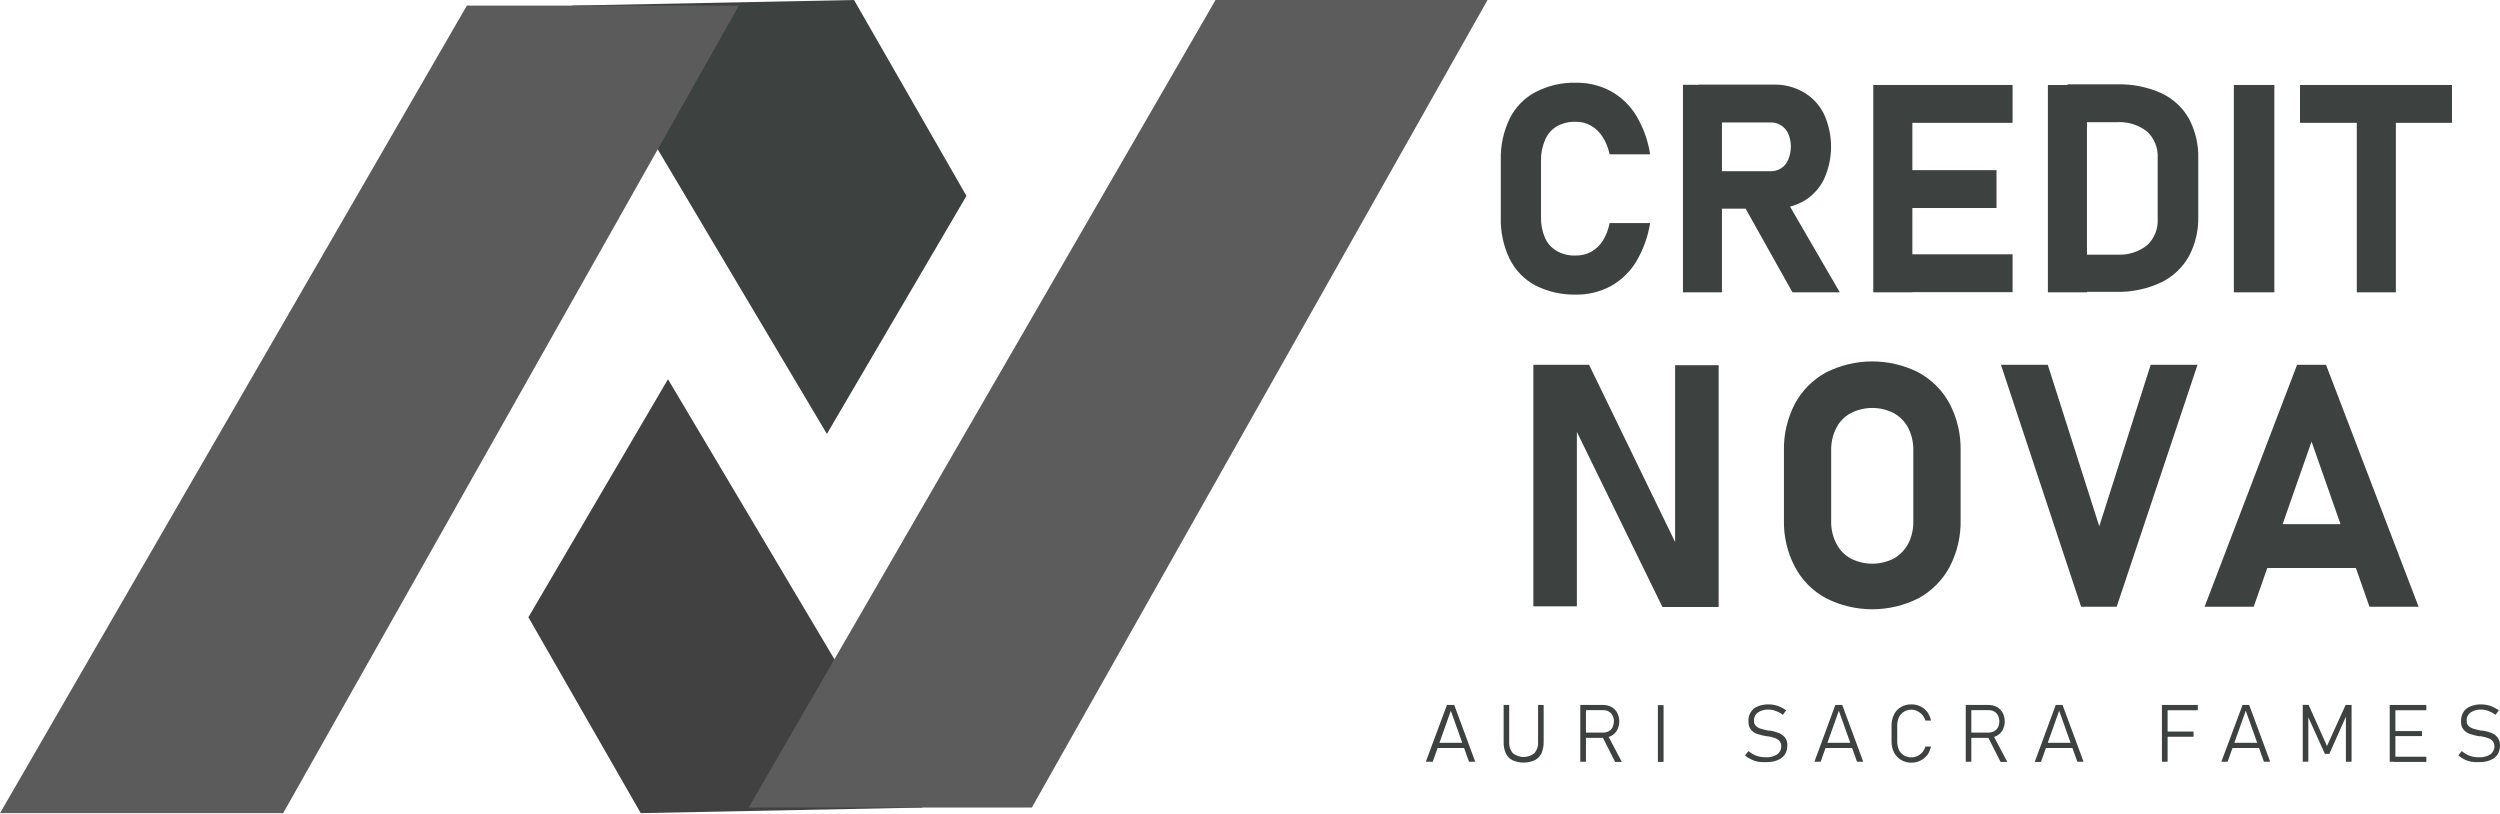
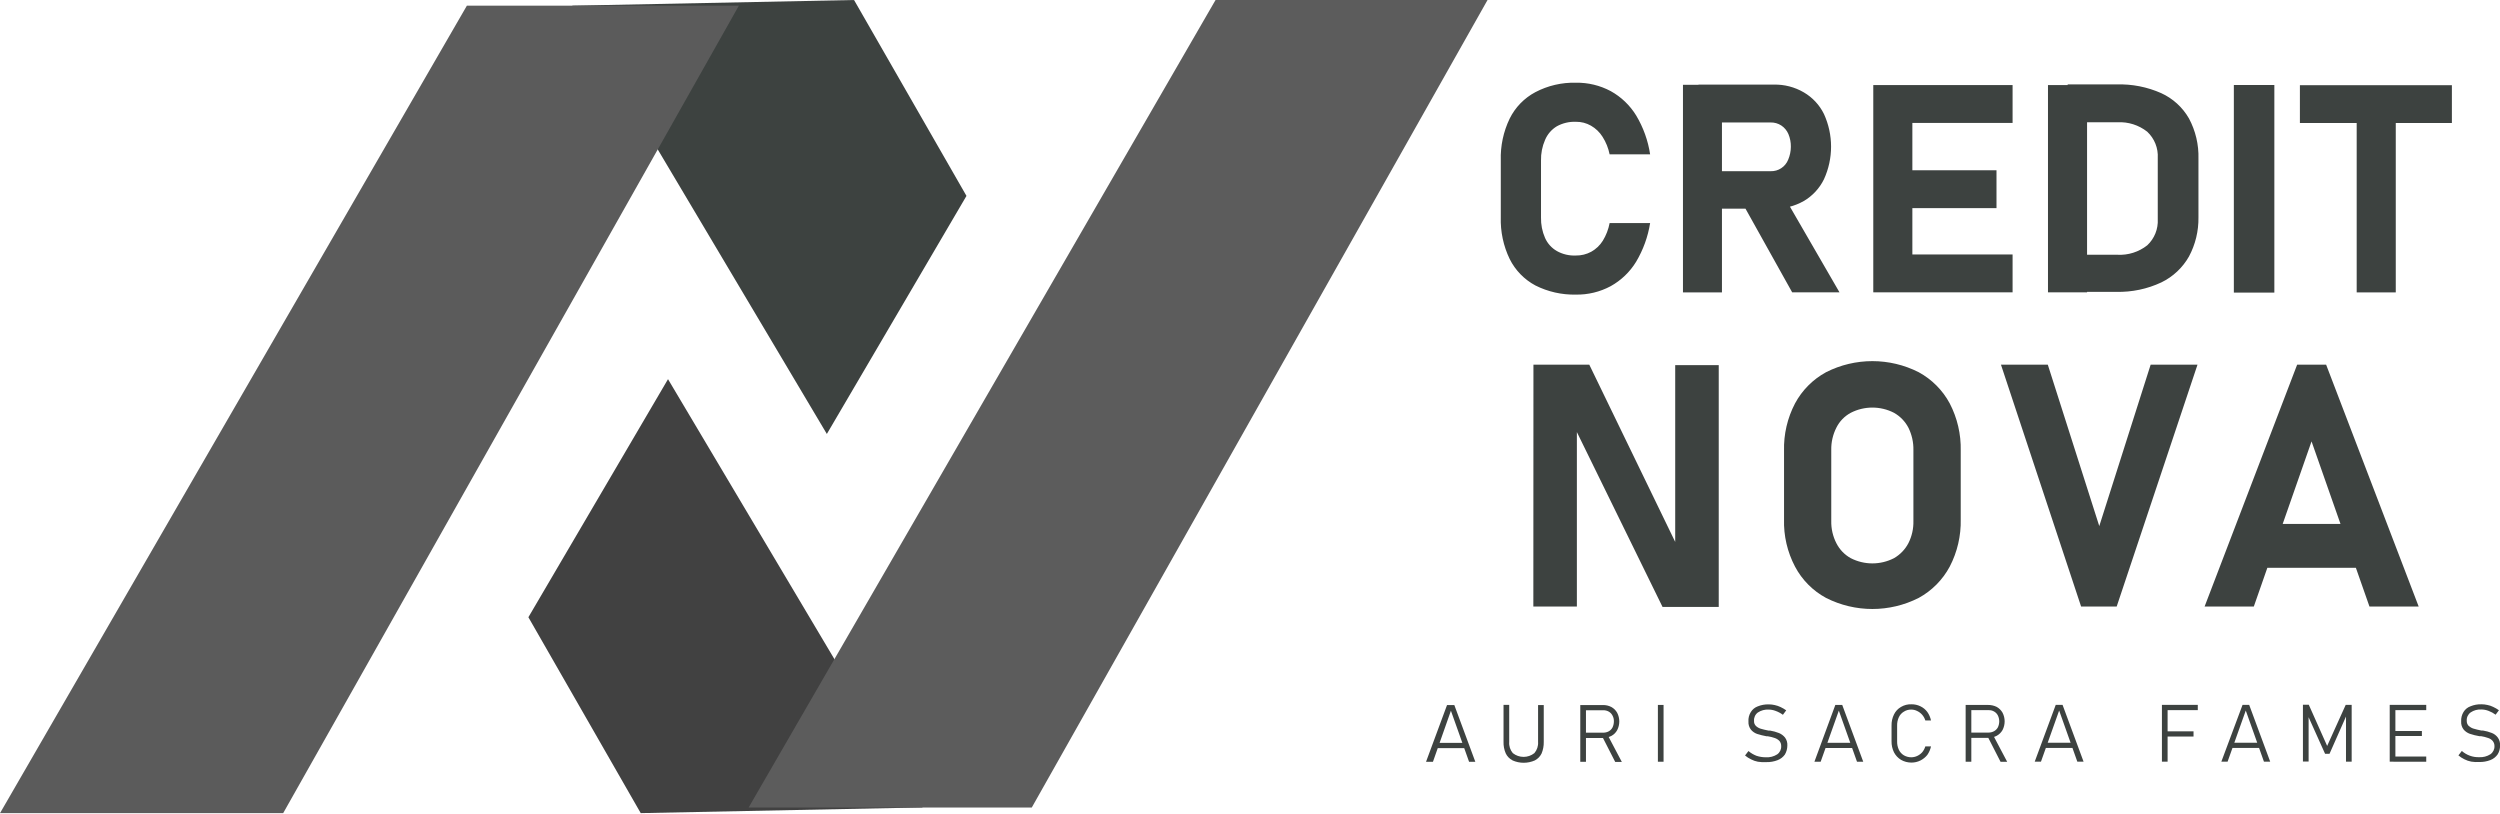
- <svg xmlns="http://www.w3.org/2000/svg" id="Calque_1" data-name="Calque 1" width="93.19mm" height="30.31mm" viewBox="0 0 264.16 85.92">
-   <g id="D1">
-     <polygon points="70.58 40.07 55.83 65.22 67.7 85.92 97.48 85.33 70.58 40.07" fill="#414141" />
-     <polygon points="87.37 45.85 102.12 20.7 90.24 0 60.47 0.59 87.37 45.85" fill="#3d4240" />
-     <polygon points="0 85.92 29.92 85.92 78.07 0.59 49.33 0.59 0 85.92" fill="#5b5b5b" />
-     <polygon points="79.11 85.33 109.03 85.33 157.18 0 128.44 0 79.11 85.33" fill="#5c5c5c" />
-     <g>
-       <path d="M166.57,140.38a6.41,6.41,0,0,1-2.71-2.79,9.52,9.52,0,0,1-.94-4.42v-6a9.52,9.52,0,0,1,.94-4.42,6.35,6.35,0,0,1,2.71-2.79,8.73,8.73,0,0,1,4.28-1,7.56,7.56,0,0,1,3.69.89,7.31,7.31,0,0,1,2.69,2.58,11.27,11.27,0,0,1,1.47,4.1h-4.28a5.47,5.47,0,0,0-.75-1.86,3.5,3.5,0,0,0-1.22-1.17,3.1,3.1,0,0,0-1.6-.41,3.86,3.86,0,0,0-2,.47A3.06,3.06,0,0,0,167.6,125a5.16,5.16,0,0,0-.43,2.19v6a5.12,5.12,0,0,0,.43,2.18,3,3,0,0,0,1.25,1.38,3.77,3.77,0,0,0,2,.47,3.31,3.31,0,0,0,1.63-.4,3.39,3.39,0,0,0,1.22-1.16,5.54,5.54,0,0,0,.72-1.87h4.28a11.56,11.56,0,0,1-1.48,4.09,7.31,7.31,0,0,1-2.69,2.58,7.5,7.5,0,0,1-3.68.89A9.06,9.06,0,0,1,166.57,140.38Z" transform="translate(-4.34 -110.22)" fill="#3d4240" />
-       <path d="M182.17,119.18h4.12v21.93h-4.12Zm1.64,9.13h7.62a1.93,1.93,0,0,0,1.86-1.22,3.51,3.51,0,0,0,.28-1.35,3.33,3.33,0,0,0-.26-1.36,2.06,2.06,0,0,0-.75-.9,2,2,0,0,0-1.13-.32h-7.62v-4h7.95a6,6,0,0,1,3.18.82,5.41,5.41,0,0,1,2.13,2.29,8.29,8.29,0,0,1,0,6.89,5.44,5.44,0,0,1-2.13,2.3,6.23,6.23,0,0,1-3.18.81h-7.95Zm4.61,3.3,4.41-.69,5.91,10.19h-5Z" transform="translate(-4.34 -110.22)" fill="#3d4240" />
-       <path d="M202.28,119.2h4.13v21.91h-4.13Zm1.5,0H217v4H203.78Zm0,9H215.3v4H203.78Zm0,8.89H217v4H203.78Z" transform="translate(-4.34 -110.22)" fill="#3d4240" />
-       <path d="M220.73,119.2h4.13v21.91h-4.13Zm2.08,17.93h5.26a4.68,4.68,0,0,0,3.15-1,3.52,3.52,0,0,0,1.11-2.77v-6.45a3.53,3.53,0,0,0-1.11-2.78,4.68,4.68,0,0,0-3.15-1h-5.26v-4H228a10.76,10.76,0,0,1,4.68.92,6.47,6.47,0,0,1,2.94,2.68,8.49,8.49,0,0,1,1,4.25v6.21a8.49,8.49,0,0,1-1,4.13,6.72,6.72,0,0,1-2.92,2.74,10.59,10.59,0,0,1-4.76,1h-5.15Z" transform="translate(-4.34 -110.22)" fill="#3d4240" />
-       <path d="M244.66,141.11h-4.28V119.2h4.28Z" transform="translate(-4.34 -110.22)" fill="#3d4240" />
-       <path d="M247.37,119.2h16.06v4H247.37Zm6,1.79h4.13v20.12h-4.13Z" transform="translate(-4.34 -110.22)" fill="#3d4240" />
-     </g>
-     <g>
-       <path d="M157.23,184.71H158l2.22,6h-.66l-1.92-5.39-1.91,5.39H155Zm-1.19,4h3.17v.55H156Z" transform="translate(-4.34 -110.22)" fill="#3d4240" />
-       <path d="M164.15,190.55a1.55,1.55,0,0,1-.7-.73,2.85,2.85,0,0,1-.23-1.22v-3.89h.59v3.92a1.63,1.63,0,0,0,.38,1.18,1.83,1.83,0,0,0,2.28,0,1.64,1.64,0,0,0,.39-1.18v-3.92h.59v3.89a3,3,0,0,1-.23,1.22,1.62,1.62,0,0,1-.71.73,2.91,2.91,0,0,1-2.36,0Z" transform="translate(-4.34 -110.22)" fill="#3d4240" />
-       <path d="M171.32,184.71h.6v6h-.6Zm.37,2.92h2.06a1.23,1.23,0,0,0,.59-.15,1,1,0,0,0,.39-.41,1.51,1.51,0,0,0,.14-.62,1.2,1.2,0,0,0-.14-.62,1,1,0,0,0-.39-.42,1.13,1.13,0,0,0-.59-.15h-2.06v-.55h2a1.86,1.86,0,0,1,.92.21,1.56,1.56,0,0,1,.61.61,2,2,0,0,1,0,1.83,1.49,1.49,0,0,1-.61.61,2.11,2.11,0,0,1-.92.22h-2Zm1.93.37.55-.19,1.54,2.92H175Z" transform="translate(-4.34 -110.22)" fill="#3d4240" />
-       <path d="M180.12,190.73h-.6v-6h.6Z" transform="translate(-4.34 -110.22)" fill="#3d4240" />
-       <path d="M190.09,190.71a2.56,2.56,0,0,1-.72-.25,3,3,0,0,1-.64-.41l.36-.47a3,3,0,0,0,.84.5,3.08,3.08,0,0,0,1,.16,2,2,0,0,0,1.2-.31,1,1,0,0,0,.42-.86h0a.83.83,0,0,0-.18-.55,1.24,1.24,0,0,0-.48-.31,4.13,4.13,0,0,0-.75-.19H191a8.12,8.12,0,0,1-1-.25,1.5,1.5,0,0,1-.64-.44,1.26,1.26,0,0,1-.27-.87h0a1.65,1.65,0,0,1,.25-1,1.43,1.43,0,0,1,.73-.6,2.88,2.88,0,0,1,1.16-.21,2.7,2.7,0,0,1,.63.07,2.83,2.83,0,0,1,.62.21,3.61,3.61,0,0,1,.6.35l-.35.47a3,3,0,0,0-.77-.41,2.06,2.06,0,0,0-.73-.14,1.87,1.87,0,0,0-1.15.31,1,1,0,0,0-.4.88h0a.68.68,0,0,0,.2.54,1.32,1.32,0,0,0,.5.29c.2.06.48.13.83.2h.17a4.53,4.53,0,0,1,.94.26,1.61,1.61,0,0,1,.63.47,1.28,1.28,0,0,1,.25.85h0a1.89,1.89,0,0,1-.26.95,1.69,1.69,0,0,1-.76.59,3.05,3.05,0,0,1-1.19.21A4.12,4.12,0,0,1,190.09,190.71Z" transform="translate(-4.34 -110.22)" fill="#3d4240" />
-       <path d="M198.27,184.71H199l2.22,6h-.66l-1.92-5.39-1.92,5.39h-.66Zm-1.2,4h3.17v.55h-3.17Z" transform="translate(-4.34 -110.22)" fill="#3d4240" />
-       <path d="M205.21,190.52a2,2,0,0,1-.74-.79,2.54,2.54,0,0,1-.26-1.18V186.9a2.52,2.52,0,0,1,.26-1.18,1.82,1.82,0,0,1,.74-.79,2,2,0,0,1,1.1-.28,2.09,2.09,0,0,1,.95.21,1.93,1.93,0,0,1,.73.6,2.42,2.42,0,0,1,.39.9h-.59a1.62,1.62,0,0,0-.86-1,1.35,1.35,0,0,0-.62-.15,1.37,1.37,0,0,0-.79.22,1.32,1.32,0,0,0-.53.59,2,2,0,0,0-.18.89v1.65a2,2,0,0,0,.18.89,1.37,1.37,0,0,0,.53.59,1.56,1.56,0,0,0,.79.21,1.51,1.51,0,0,0,.62-.14,1.69,1.69,0,0,0,.53-.39,1.76,1.76,0,0,0,.33-.62h.59a2.49,2.49,0,0,1-.39.9,2.19,2.19,0,0,1-.73.59,2.1,2.1,0,0,1-.95.22A2.2,2.2,0,0,1,205.21,190.52Z" transform="translate(-4.34 -110.22)" fill="#3d4240" />
-       <path d="M212.05,184.71h.59v6h-.59Zm.37,2.92h2.05a1.23,1.23,0,0,0,.59-.15,1.05,1.05,0,0,0,.4-.41,1.51,1.51,0,0,0,.14-.62,1.44,1.44,0,0,0-.14-.62,1,1,0,0,0-.39-.42,1.07,1.07,0,0,0-.6-.15h-2.05v-.55h2a2,2,0,0,1,.92.21,1.62,1.62,0,0,1,.61.61,2,2,0,0,1,0,1.83,1.58,1.58,0,0,1-.62.61,1.94,1.94,0,0,1-.91.22h-2Zm1.93.37.55-.19,1.54,2.92h-.71Z" transform="translate(-4.34 -110.22)" fill="#3d4240" />
-       <path d="M221.56,184.71h.72l2.22,6h-.66l-1.92-5.39L220,190.73h-.66Zm-1.2,4h3.17v.55h-3.17Z" transform="translate(-4.34 -110.22)" fill="#3d4240" />
-       <path d="M232.78,184.71h.6v6h-.6Zm.42,0h3.37v.56H233.2Zm0,2.81h2.92v.55H233.2Z" transform="translate(-4.34 -110.22)" fill="#3d4240" />
-       <path d="M241.3,184.71h.7l2.22,6h-.66l-1.92-5.39-1.92,5.39h-.66Zm-1.2,4h3.17v.55H240.1Z" transform="translate(-4.34 -110.22)" fill="#3d4240" />
-       <path d="M252.19,184.71h.63v6h-.6v-5.17l.06.27-1.81,4.07H250l-1.81-4,.06-.35v5.17h-.59v-6h.62l1.94,4.35Z" transform="translate(-4.34 -110.22)" fill="#3d4240" />
-       <path d="M256.85,184.71h.6v6h-.6Zm.41,0h3.46v.56h-3.46Zm0,2.76h3V188h-3Zm0,2.71h3.46v.55h-3.46Z" transform="translate(-4.34 -110.22)" fill="#3d4240" />
-       <path d="M265.46,190.71a2.63,2.63,0,0,1-.73-.25,3,3,0,0,1-.63-.41l.36-.47a2.64,2.64,0,0,0,1.82.66,2,2,0,0,0,1.2-.31,1,1,0,0,0,.43-.86h0a.84.84,0,0,0-.19-.55,1.08,1.08,0,0,0-.48-.31,4.13,4.13,0,0,0-.75-.19h-.18a6.65,6.65,0,0,1-1-.25,1.54,1.54,0,0,1-.65-.44,1.26,1.26,0,0,1-.27-.87h0a1.73,1.73,0,0,1,.25-1,1.42,1.42,0,0,1,.74-.6,2.8,2.8,0,0,1,1.15-.21,2.7,2.7,0,0,1,.63.07,2.39,2.39,0,0,1,.62.21,3.61,3.61,0,0,1,.6.35l-.35.47a3,3,0,0,0-.76-.41,2.11,2.11,0,0,0-.74-.14,1.82,1.82,0,0,0-1.14.31,1,1,0,0,0-.41.88h0a.73.73,0,0,0,.2.54,1.36,1.36,0,0,0,.51.29c.2.06.47.13.82.2h.17a4.62,4.62,0,0,1,.95.26,1.43,1.43,0,0,1,.62.47,1.28,1.28,0,0,1,.25.85h0a1.7,1.7,0,0,1-.26.95,1.67,1.67,0,0,1-.75.59,3.1,3.1,0,0,1-1.2.21A3.84,3.84,0,0,1,265.46,190.71Z" transform="translate(-4.34 -110.22)" fill="#3d4240" />
-     </g>
-     <g>
-       <path d="M166.36,148.77h5.89l9.51,19.59-.42.45v-20h4.6v25.55H180L170.54,155l.42-.45v19.74h-4.6Z" transform="translate(-4.34 -110.22)" fill="#3d4240" />
-       <path d="M197.28,173.43a8,8,0,0,1-3.28-3.31,10.11,10.11,0,0,1-1.16-5v-7.24a10.22,10.22,0,0,1,1.16-5,8.14,8.14,0,0,1,3.28-3.3,10.82,10.82,0,0,1,9.79,0,8.14,8.14,0,0,1,3.28,3.3,10.33,10.33,0,0,1,1.16,5v7.24a10.33,10.33,0,0,1-1.16,5,8.17,8.17,0,0,1-3.28,3.31A10.82,10.82,0,0,1,197.28,173.43Zm7.18-4.2a3.92,3.92,0,0,0,1.52-1.58,4.93,4.93,0,0,0,.53-2.35v-7.49a5.07,5.07,0,0,0-.53-2.36,3.83,3.83,0,0,0-1.52-1.57,5,5,0,0,0-4.57,0,3.6,3.6,0,0,0-1.52,1.57,5,5,0,0,0-.54,2.36v7.49a4.94,4.94,0,0,0,.54,2.35,3.73,3.73,0,0,0,1.52,1.58A5,5,0,0,0,204.46,169.23Z" transform="translate(-4.34 -110.22)" fill="#3d4240" />
-       <path d="M215.77,148.77h4.95l5.44,17.06,5.43-17.06h4.95L228,174.33h-3.76Z" transform="translate(-4.34 -110.22)" fill="#3d4240" />
-       <path d="M247.06,148.77h3.06l9.78,25.56h-5.19l-6.12-17.45-6.11,17.45h-5.19ZM242,165.6h13.45v4.64H242Z" transform="translate(-4.34 -110.22)" fill="#3d4240" />
-     </g>
-   </g>
+ <svg xmlns="http://www.w3.org/2000/svg" width="352.214" height="114.557" viewBox="0 0 264.16 85.92">
+   <path fill="#414141" d="M70.58 40.07L55.83 65.22l11.87 20.7 29.78-.6-26.9-45.26z" />
+   <path fill="#3d4240" d="M87.37 45.85l14.75-25.15L90.24 0 60.47.6l26.9 45.26z" />
+   <path fill="#5b5b5b" d="M0 85.92h29.92L78.07.6H49.33L0 85.92z" />
+   <path fill="#5c5c5c" d="M79.1 85.33h29.92L157.18 0h-28.74L79.1 85.33z" />
+   <path d="M162.23 30.16a6.41 6.41 0 0 1-2.71-2.79 9.52 9.52 0 0 1-.94-4.42v-6a9.52 9.52 0 0 1 .94-4.42 6.35 6.35 0 0 1 2.71-2.79 8.73 8.73 0 0 1 4.28-1 7.56 7.56 0 0 1 3.69.89 7.31 7.31 0 0 1 2.69 2.58 11.27 11.27 0 0 1 1.47 4.1h-4.28a5.47 5.47 0 0 0-.75-1.86 3.5 3.5 0 0 0-1.22-1.17 3.1 3.1 0 0 0-1.6-.41 3.86 3.86 0 0 0-2 .47 3.06 3.06 0 0 0-1.25 1.44 5.16 5.16 0 0 0-.43 2.19v6a5.12 5.12 0 0 0 .43 2.18 3 3 0 0 0 1.25 1.38 3.77 3.77 0 0 0 2 .47 3.31 3.31 0 0 0 1.63-.4 3.39 3.39 0 0 0 1.22-1.16 5.54 5.54 0 0 0 .72-1.87h4.28a11.56 11.56 0 0 1-1.48 4.09 7.31 7.31 0 0 1-2.69 2.58 7.5 7.5 0 0 1-3.68.89 9.06 9.06 0 0 1-4.28-.97zm15.6-21.2h4.12V30.9h-4.12zm1.64 9.13h7.62a1.93 1.93 0 0 0 1.86-1.22 3.51 3.51 0 0 0 .28-1.35 3.33 3.33 0 0 0-.26-1.36 2.06 2.06 0 0 0-.75-.9 2 2 0 0 0-1.13-.32h-7.62v-4h7.95a6 6 0 0 1 3.18.82 5.41 5.41 0 0 1 2.13 2.29 8.29 8.29 0 0 1 0 6.89 5.44 5.44 0 0 1-2.13 2.3 6.23 6.23 0 0 1-3.18.81h-7.95zm4.6 3.3l4.4-.7 5.9 10.2h-5zm13.87-12.4h4.13v21.9h-4.13zm1.5 0h13.22v4h-13.22zm0 9h11.52v4h-11.52zm0 8.9h13.22v4h-13.22zm16.96-17.9h4.13v21.9h-4.13zm2.08 17.93h5.26a4.68 4.68 0 0 0 3.15-1 3.52 3.52 0 0 0 1.11-2.77V16.7a3.53 3.53 0 0 0-1.11-2.78 4.68 4.68 0 0 0-3.15-1h-5.26v-4h5.2a10.76 10.76 0 0 1 4.68.92 6.47 6.47 0 0 1 2.94 2.68 8.49 8.49 0 0 1 1 4.25v6.2a8.49 8.49 0 0 1-1 4.13 6.72 6.72 0 0 1-2.92 2.74 10.59 10.59 0 0 1-4.76 1h-5.15zm21.84 4h-4.28V8.98h4.28zm2.7-21.92h16.06v4h-16.06zm6 1.8h4.13V30.9h-4.13zM152.9 74.5h.77l2.22 6h-.66l-1.92-5.4-1.9 5.4h-.73zm-1.2 4h3.17v.55h-3.2zm8.1 1.83a1.55 1.55 0 0 1-.7-.73 2.85 2.85 0 0 1-.23-1.22v-3.9h.6v3.92a1.63 1.63 0 0 0 .38 1.18 1.83 1.83 0 0 0 2.28 0 1.64 1.64 0 0 0 .39-1.18v-3.9h.6v3.9a3 3 0 0 1-.23 1.22 1.62 1.62 0 0 1-.71.73 2.91 2.91 0 0 1-2.36 0zm7.18-5.83h.6v6h-.6zm.37 2.92h2.06a1.23 1.23 0 0 0 .59-.15 1 1 0 0 0 .39-.41 1.51 1.51 0 0 0 .14-.62 1.2 1.2 0 0 0-.14-.62 1 1 0 0 0-.39-.42 1.13 1.13 0 0 0-.59-.15h-2.06v-.55h2a1.86 1.86 0 0 1 .92.21 1.56 1.56 0 0 1 .61.61 2 2 0 0 1 0 1.83 1.49 1.49 0 0 1-.61.61 2.11 2.11 0 0 1-.92.22h-2zm1.93.37l.55-.2 1.54 2.92h-.7zm6.5 2.7h-.6v-6h.6zm9.97 0a2.56 2.56 0 0 1-.72-.25 3 3 0 0 1-.64-.41l.36-.47a3 3 0 0 0 .84.5 3.08 3.08 0 0 0 1 .16 2 2 0 0 0 1.2-.31 1 1 0 0 0 .42-.86h0a.83.83 0 0 0-.18-.55 1.24 1.24 0 0 0-.48-.31 4.13 4.13 0 0 0-.75-.19h-.14a8.12 8.12 0 0 1-1-.25 1.5 1.5 0 0 1-.64-.44 1.26 1.26 0 0 1-.27-.87h0a1.65 1.65 0 0 1 .25-1 1.43 1.43 0 0 1 .73-.6 2.88 2.88 0 0 1 1.16-.21 2.7 2.7 0 0 1 .63.07 2.83 2.83 0 0 1 .62.21 3.61 3.61 0 0 1 .6.35l-.35.47a3 3 0 0 0-.77-.41 2.06 2.06 0 0 0-.73-.14 1.87 1.87 0 0 0-1.15.31 1 1 0 0 0-.4.88h0a.68.68 0 0 0 .2.54 1.32 1.32 0 0 0 .5.29c.2.06.48.13.83.2h.17a4.53 4.53 0 0 1 .94.26 1.61 1.61 0 0 1 .63.47 1.28 1.28 0 0 1 .25.85h0a1.89 1.89 0 0 1-.26.95 1.69 1.69 0 0 1-.76.59 3.05 3.05 0 0 1-1.19.21 4.12 4.12 0 0 1-.9-.04zm8.18-6h.73l2.22 6h-.66l-1.92-5.4-1.92 5.4h-.66zm-1.2 4h3.17v.55h-3.17zm8.14 1.8a2 2 0 0 1-.74-.79 2.54 2.54 0 0 1-.26-1.18v-1.65a2.52 2.52 0 0 1 .26-1.18 1.82 1.82 0 0 1 .74-.79 2 2 0 0 1 1.1-.28 2.09 2.09 0 0 1 .95.21 1.93 1.93 0 0 1 .73.6 2.42 2.42 0 0 1 .39.9h-.6a1.62 1.62 0 0 0-.86-1 1.35 1.35 0 0 0-.62-.15 1.37 1.37 0 0 0-.79.22 1.32 1.32 0 0 0-.53.59 2 2 0 0 0-.18.89v1.65a2 2 0 0 0 .18.89 1.37 1.37 0 0 0 .53.59 1.56 1.56 0 0 0 .79.21 1.51 1.51 0 0 0 .62-.14 1.69 1.69 0 0 0 .53-.39 1.76 1.76 0 0 0 .33-.62h.6a2.49 2.49 0 0 1-.39.9 2.19 2.19 0 0 1-.73.59 2.1 2.1 0 0 1-.95.22 2.2 2.2 0 0 1-1.1-.29zm6.83-5.8h.6v6h-.6zm.37 2.92h2.05a1.23 1.23 0 0 0 .59-.15 1.05 1.05 0 0 0 .4-.41 1.51 1.51 0 0 0 .14-.62 1.44 1.44 0 0 0-.14-.62 1 1 0 0 0-.39-.42 1.07 1.07 0 0 0-.6-.15h-2.05v-.55h2a2 2 0 0 1 .92.21 1.62 1.62 0 0 1 .61.61 2 2 0 0 1 0 1.83 1.58 1.58 0 0 1-.62.61 1.94 1.94 0 0 1-.91.22h-2zm1.93.37l.55-.2 1.54 2.92h-.7zm7.22-3.3h.72l2.22 6h-.66l-1.92-5.4-1.92 5.4H215zm-1.2 4h3.17v.55h-3.17zm12.42-4h.6v6h-.6zm.42 0h3.37v.56h-3.37zm0 2.8h2.92v.55h-2.92zm8.1-2.8h.7l2.22 6h-.66l-1.92-5.4-1.92 5.4h-.66zm-1.2 4h3.17v.55h-3.17zm12.1-4h.63v6h-.6v-5.17l.06.27-1.8 4.07h-.47l-1.8-4 .06-.35v5.17h-.6v-6h.62l1.94 4.35zm4.65 0h.6v6h-.6zm.4 0h3.46v.56h-3.46zm0 2.76h3v.53h-3zm0 2.7h3.46v.55h-3.46zm8.22.54a2.63 2.63 0 0 1-.73-.25 3 3 0 0 1-.63-.41l.36-.47a2.64 2.64 0 0 0 1.82.66 2 2 0 0 0 1.2-.31 1 1 0 0 0 .43-.86h0a.84.84 0 0 0-.19-.55 1.08 1.08 0 0 0-.48-.31 4.13 4.13 0 0 0-.75-.19h-.18a6.65 6.65 0 0 1-1-.25 1.54 1.54 0 0 1-.65-.44 1.26 1.26 0 0 1-.27-.87h0a1.73 1.73 0 0 1 .25-1 1.42 1.42 0 0 1 .74-.6 2.8 2.8 0 0 1 1.15-.21 2.7 2.7 0 0 1 .63.07 2.39 2.39 0 0 1 .62.21 3.61 3.61 0 0 1 .6.35l-.35.47a3 3 0 0 0-.76-.41 2.11 2.11 0 0 0-.74-.14 1.82 1.82 0 0 0-1.14.31 1 1 0 0 0-.41.88h0a.73.73 0 0 0 .2.54 1.36 1.36 0 0 0 .51.29 9.04 9.04 0 0 0 .82.2h.17a4.62 4.62 0 0 1 .95.26 1.43 1.43 0 0 1 .62.47 1.28 1.28 0 0 1 .25.85h0a1.7 1.7 0 0 1-.26.95 1.67 1.67 0 0 1-.75.59 3.1 3.1 0 0 1-1.2.21 3.84 3.84 0 0 1-.83-.04zm-99.1-41.95h5.9l9.5 19.6-.42.45v-20h4.6v25.55h-5.94L166.2 44.8l.42-.45v19.74h-4.6zm30.92 24.65a8 8 0 0 1-3.28-3.31 10.11 10.11 0 0 1-1.16-5v-7.24a10.22 10.22 0 0 1 1.16-5 8.14 8.14 0 0 1 3.28-3.3 10.82 10.82 0 0 1 9.79 0 8.14 8.14 0 0 1 3.28 3.3 10.33 10.33 0 0 1 1.16 5v7.24a10.33 10.33 0 0 1-1.16 5 8.17 8.17 0 0 1-3.28 3.31 10.82 10.82 0 0 1-9.79 0zm7.18-4.2a3.92 3.92 0 0 0 1.52-1.58 4.93 4.93 0 0 0 .53-2.35v-7.5a5.07 5.07 0 0 0-.53-2.36 3.83 3.83 0 0 0-1.52-1.57 5 5 0 0 0-4.57 0 3.6 3.6 0 0 0-1.52 1.57 5 5 0 0 0-.54 2.36v7.5a4.94 4.94 0 0 0 .54 2.35 3.73 3.73 0 0 0 1.52 1.58 5 5 0 0 0 4.57 0zm11.3-20.45h4.95l5.44 17.06 5.43-17.06h4.95l-8.54 25.56h-3.76zm31.3 0h3.06l9.78 25.56h-5.2l-6.12-17.45-6.1 17.45h-5.2zm-5.06 16.83h13.45v4.64h-13.45z" fill="#3d4240" />
</svg>
